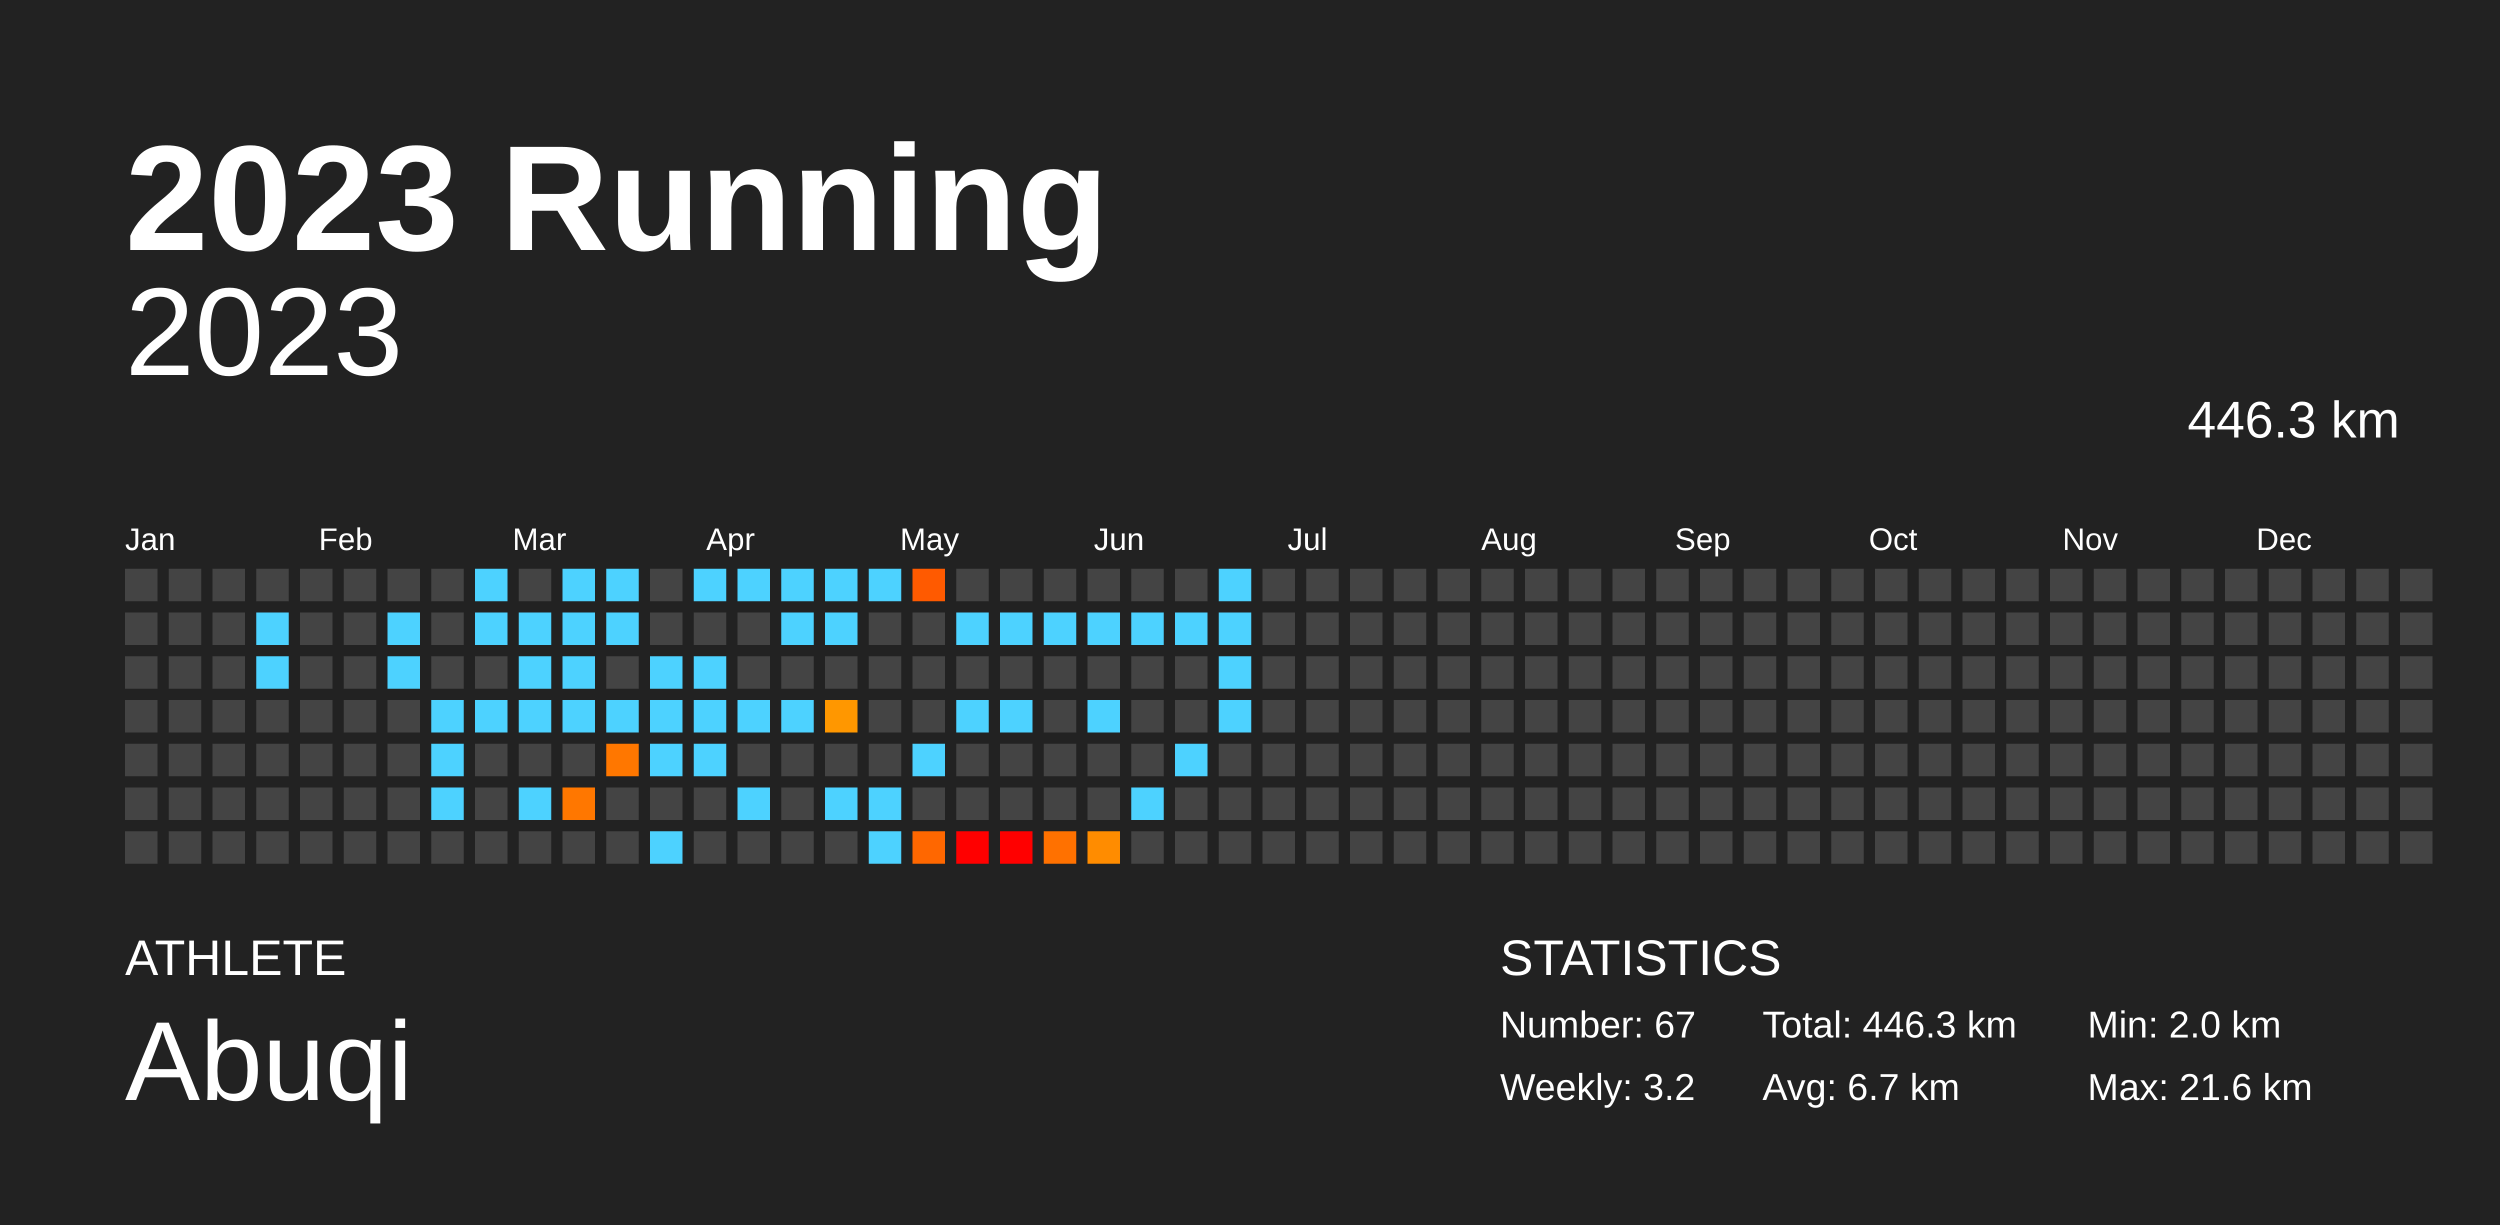
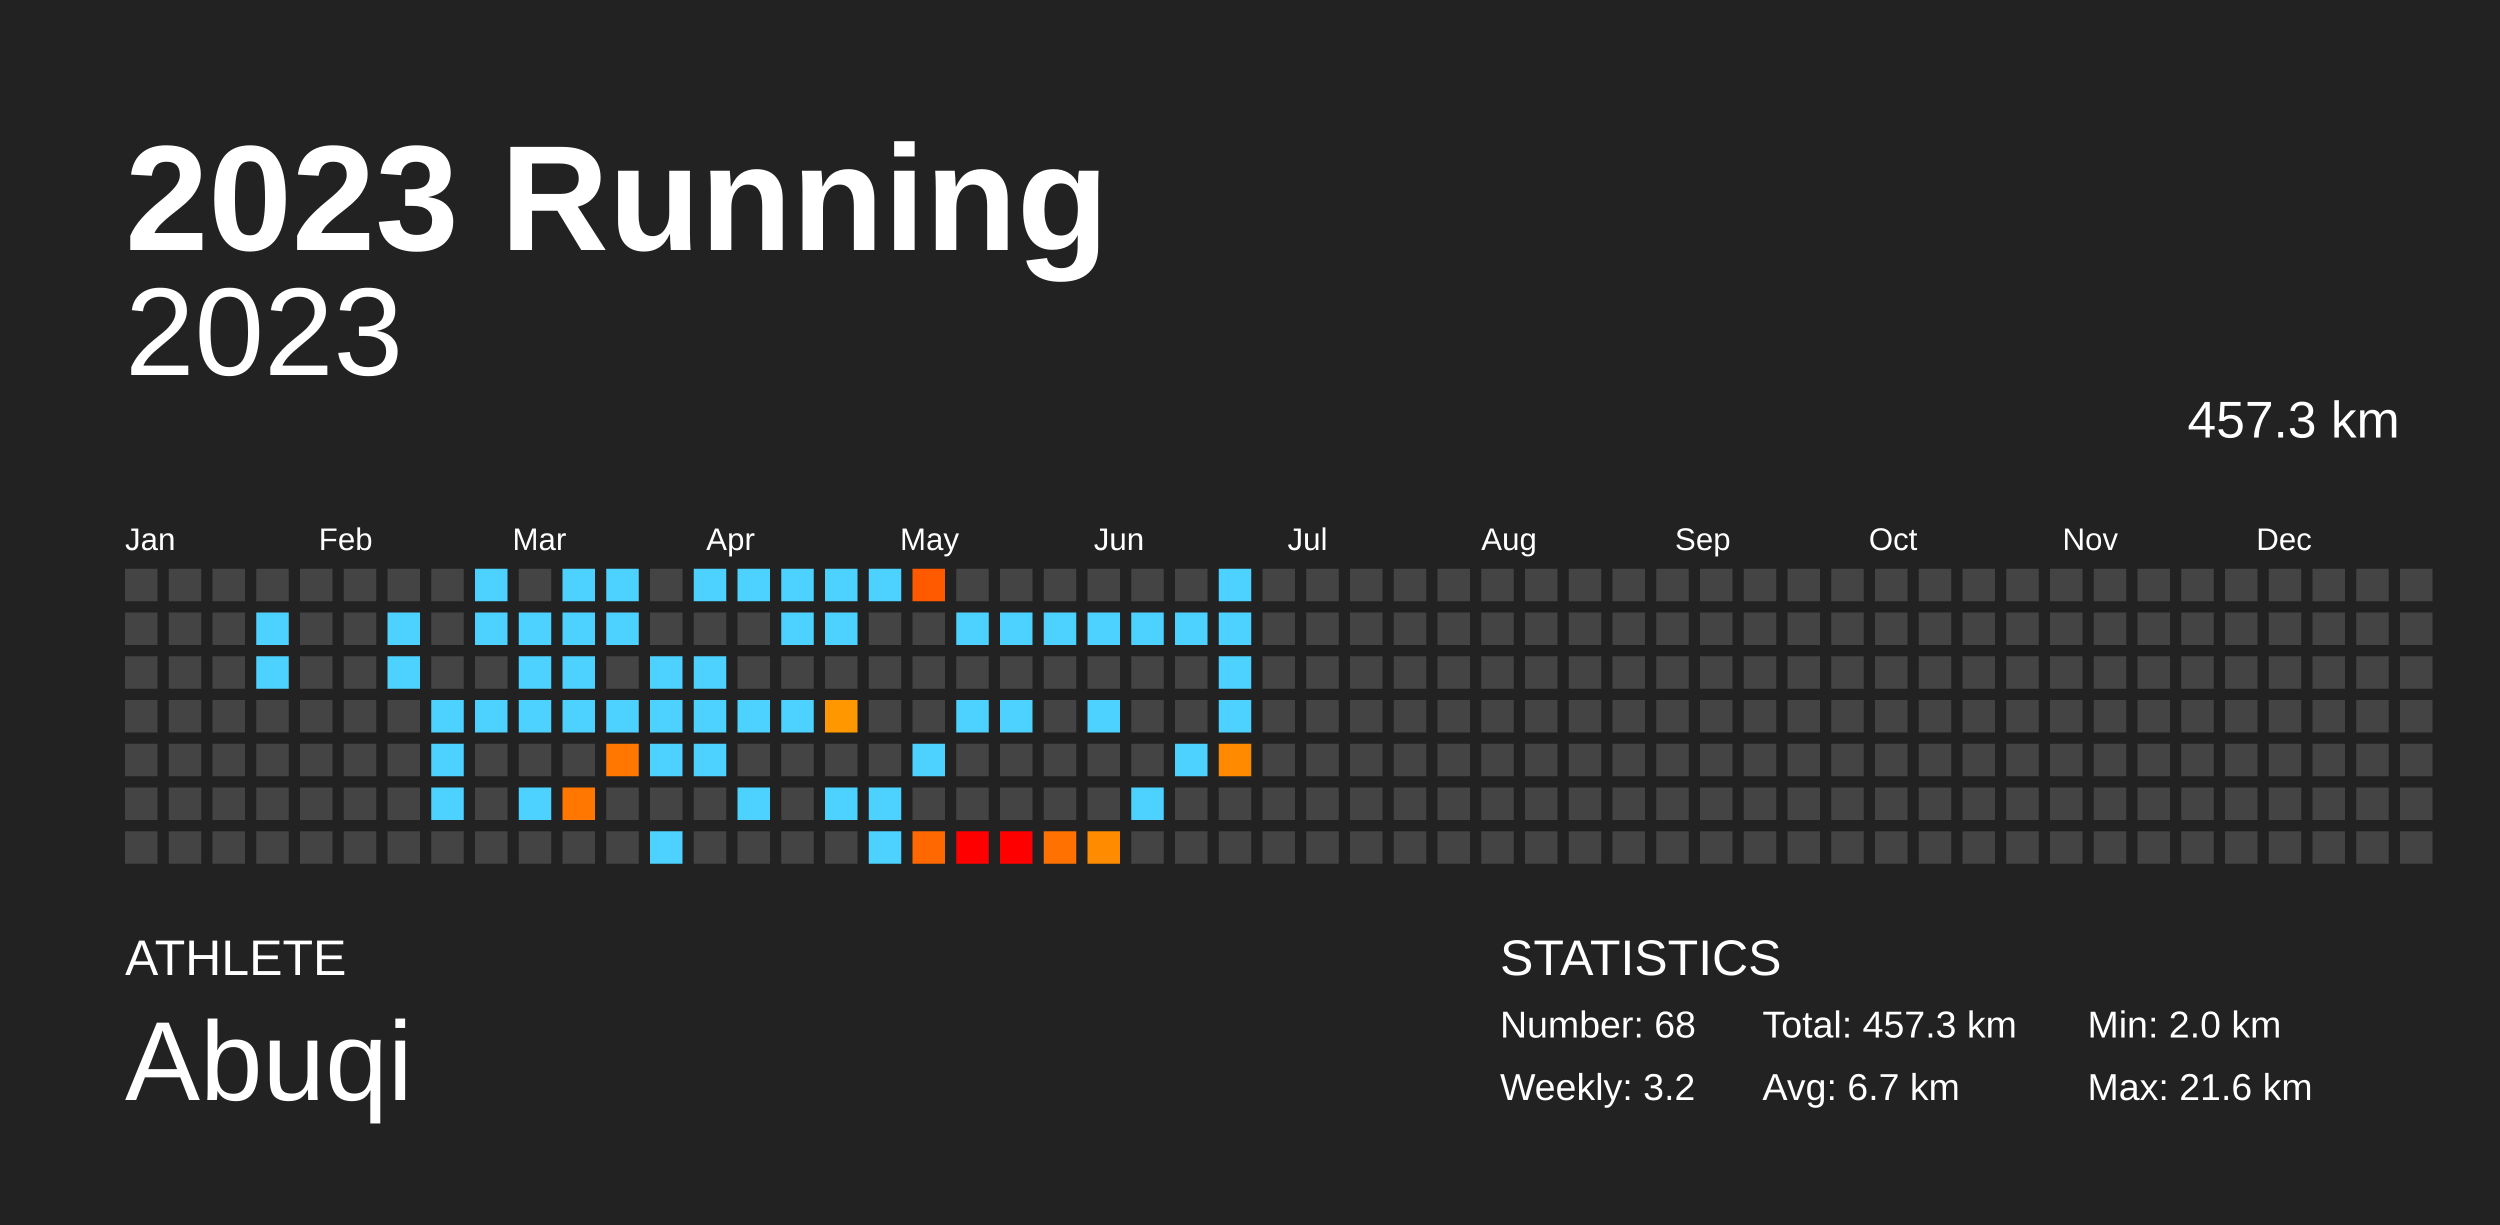
<svg xmlns="http://www.w3.org/2000/svg" baseProfile="full" height="98mm" version="1.1" viewBox="0,0,200,98" width="200mm">
  <defs />
  <rect fill="#222222" height="98" width="200" x="0" y="0" />
  <text fill="#FFFFFF" style="font-size:12px; font-family:Arial; font-weight:bold;" x="10" y="20">2023 Running</text>
  <text fill="#FFFFFF" style="font-size:4px; font-family:Arial" x="10" y="78">ATHLETE</text>
  <text fill="#FFFFFF" style="font-size:9px; font-family:Arial" x="10" y="88">Abuqi</text>
  <text fill="#FFFFFF" style="font-size:4px; font-family:Arial" x="120" y="78">STATISTICS</text>
-   <text fill="#FFFFFF" style="font-size:3px; font-family:Arial" x="120" y="83">Number: 67</text>
+   <text fill="#FFFFFF" style="font-size:3px; font-family:Arial" x="120" y="83">Number: 68</text>
  <text fill="#FFFFFF" style="font-size:3px; font-family:Arial" x="120" y="88">Weekly: 3.2</text>
-   <text fill="#FFFFFF" style="font-size:3px; font-family:Arial" x="141" y="83">Total: 446.3 km</text>
+   <text fill="#FFFFFF" style="font-size:3px; font-family:Arial" x="141" y="83">Total: 457.3 km</text>
  <text fill="#FFFFFF" style="font-size:3px; font-family:Arial" x="141" y="88">Avg: 6.7 km</text>
  <text fill="#FFFFFF" style="font-size:3px; font-family:Arial" x="167" y="83">Min: 2.0 km</text>
  <text fill="#FFFFFF" style="font-size:3px; font-family:Arial" x="167" y="88">Max: 21.6 km</text>
  <text alignment-baseline="hanging" fill="#FFFFFF" style="font-size:10.0px; font-family:Arial;" x="10" y="30">2023</text>
-   <text alignment-baseline="hanging" fill="#FFFFFF" style="font-size:4.125px; font-family:Arial;" x="175" y="35">446.3 km</text>
+   <text alignment-baseline="hanging" fill="#FFFFFF" style="font-size:4.125px; font-family:Arial;" x="175" y="35">457.3 km</text>
  <text fill="#FFFFFF" style="font-size:2.5px; font-family:Arial" x="10.0" y="44">Jan</text>
  <text fill="#FFFFFF" style="font-size:2.5px; font-family:Arial" x="25.5" y="44">Feb</text>
  <text fill="#FFFFFF" style="font-size:2.5px; font-family:Arial" x="41.0" y="44">Mar</text>
  <text fill="#FFFFFF" style="font-size:2.5px; font-family:Arial" x="56.5" y="44">Apr</text>
  <text fill="#FFFFFF" style="font-size:2.5px; font-family:Arial" x="72.0" y="44">May</text>
  <text fill="#FFFFFF" style="font-size:2.5px; font-family:Arial" x="87.5" y="44">Jun</text>
  <text fill="#FFFFFF" style="font-size:2.5px; font-family:Arial" x="103.0" y="44">Jul</text>
  <text fill="#FFFFFF" style="font-size:2.5px; font-family:Arial" x="118.5" y="44">Aug</text>
  <text fill="#FFFFFF" style="font-size:2.5px; font-family:Arial" x="134.0" y="44">Sep</text>
  <text fill="#FFFFFF" style="font-size:2.5px; font-family:Arial" x="149.5" y="44">Oct</text>
  <text fill="#FFFFFF" style="font-size:2.5px; font-family:Arial" x="165.0" y="44">Nov</text>
  <text fill="#FFFFFF" style="font-size:2.5px; font-family:Arial" x="180.5" y="44">Dec</text>
  <rect fill="#444444" height="2.6" width="2.6" x="10.0" y="45.5" />
  <rect fill="#444444" height="2.6" width="2.6" x="10.0" y="49.0" />
  <rect fill="#444444" height="2.6" width="2.6" x="10.0" y="52.5" />
  <rect fill="#444444" height="2.6" width="2.6" x="10.0" y="56.0" />
  <rect fill="#444444" height="2.6" width="2.6" x="10.0" y="59.5" />
  <rect fill="#444444" height="2.6" width="2.6" x="10.0" y="63.0" />
  <rect fill="#444444" height="2.6" width="2.6" x="10.0" y="66.5" />
  <rect fill="#444444" height="2.6" width="2.6" x="13.5" y="45.5" />
  <rect fill="#444444" height="2.6" width="2.6" x="13.5" y="49.0" />
  <rect fill="#444444" height="2.6" width="2.6" x="13.5" y="52.5" />
  <rect fill="#444444" height="2.6" width="2.6" x="13.5" y="56.0" />
  <rect fill="#444444" height="2.6" width="2.6" x="13.5" y="59.5" />
  <rect fill="#444444" height="2.6" width="2.6" x="13.5" y="63.0" />
  <rect fill="#444444" height="2.6" width="2.6" x="13.5" y="66.5" />
  <rect fill="#444444" height="2.6" width="2.6" x="17.0" y="45.5" />
  <rect fill="#444444" height="2.6" width="2.6" x="17.0" y="49.0" />
  <rect fill="#444444" height="2.6" width="2.6" x="17.0" y="52.5" />
  <rect fill="#444444" height="2.6" width="2.6" x="17.0" y="56.0" />
  <rect fill="#444444" height="2.6" width="2.6" x="17.0" y="59.5" />
  <rect fill="#444444" height="2.6" width="2.6" x="17.0" y="63.0" />
  <rect fill="#444444" height="2.6" width="2.6" x="17.0" y="66.5" />
  <rect fill="#444444" height="2.6" width="2.6" x="20.5" y="45.5" />
  <rect fill="#4dd2ff" height="2.6" width="2.6" x="20.5" y="49.0" />
  <rect fill="#4dd2ff" height="2.6" width="2.6" x="20.5" y="52.5" />
  <rect fill="#444444" height="2.6" width="2.6" x="20.5" y="56.0" />
  <rect fill="#444444" height="2.6" width="2.6" x="20.5" y="59.5" />
  <rect fill="#444444" height="2.6" width="2.6" x="20.5" y="63.0" />
  <rect fill="#444444" height="2.6" width="2.6" x="20.5" y="66.5" />
  <rect fill="#444444" height="2.6" width="2.6" x="24.0" y="45.5" />
  <rect fill="#444444" height="2.6" width="2.6" x="24.0" y="49.0" />
  <rect fill="#444444" height="2.6" width="2.6" x="24.0" y="52.5" />
  <rect fill="#444444" height="2.6" width="2.6" x="24.0" y="56.0" />
  <rect fill="#444444" height="2.6" width="2.6" x="24.0" y="59.5" />
  <rect fill="#444444" height="2.6" width="2.6" x="24.0" y="63.0" />
  <rect fill="#444444" height="2.6" width="2.6" x="24.0" y="66.5" />
  <rect fill="#444444" height="2.6" width="2.6" x="27.5" y="45.5" />
  <rect fill="#444444" height="2.6" width="2.6" x="27.5" y="49.0" />
  <rect fill="#444444" height="2.6" width="2.6" x="27.5" y="52.5" />
  <rect fill="#444444" height="2.6" width="2.6" x="27.5" y="56.0" />
  <rect fill="#444444" height="2.6" width="2.6" x="27.5" y="59.5" />
  <rect fill="#444444" height="2.6" width="2.6" x="27.5" y="63.0" />
  <rect fill="#444444" height="2.6" width="2.6" x="27.5" y="66.5" />
  <rect fill="#444444" height="2.6" width="2.6" x="31.0" y="45.5" />
  <rect fill="#4dd2ff" height="2.6" width="2.6" x="31.0" y="49.0" />
  <rect fill="#4dd2ff" height="2.6" width="2.6" x="31.0" y="52.5" />
  <rect fill="#444444" height="2.6" width="2.6" x="31.0" y="56.0" />
  <rect fill="#444444" height="2.6" width="2.6" x="31.0" y="59.5" />
  <rect fill="#444444" height="2.6" width="2.6" x="31.0" y="63.0" />
  <rect fill="#444444" height="2.6" width="2.6" x="31.0" y="66.5" />
  <rect fill="#444444" height="2.6" width="2.6" x="34.5" y="45.5" />
  <rect fill="#444444" height="2.6" width="2.6" x="34.5" y="49.0" />
  <rect fill="#444444" height="2.6" width="2.6" x="34.5" y="52.5" />
  <rect fill="#4dd2ff" height="2.6" width="2.6" x="34.5" y="56.0" />
  <rect fill="#4dd2ff" height="2.6" width="2.6" x="34.5" y="59.5" />
  <rect fill="#4dd2ff" height="2.6" width="2.6" x="34.5" y="63.0" />
  <rect fill="#444444" height="2.6" width="2.6" x="34.5" y="66.5" />
  <rect fill="#4dd2ff" height="2.6" width="2.6" x="38.0" y="45.5" />
  <rect fill="#4dd2ff" height="2.6" width="2.6" x="38.0" y="49.0" />
  <rect fill="#444444" height="2.6" width="2.6" x="38.0" y="52.5" />
  <rect fill="#4dd2ff" height="2.6" width="2.6" x="38.0" y="56.0" />
  <rect fill="#444444" height="2.6" width="2.6" x="38.0" y="59.5" />
  <rect fill="#444444" height="2.6" width="2.6" x="38.0" y="63.0" />
  <rect fill="#444444" height="2.6" width="2.6" x="38.0" y="66.5" />
  <rect fill="#444444" height="2.6" width="2.6" x="41.5" y="45.5" />
  <rect fill="#4dd2ff" height="2.6" width="2.6" x="41.5" y="49.0" />
  <rect fill="#4dd2ff" height="2.6" width="2.6" x="41.5" y="52.5" />
  <rect fill="#4dd2ff" height="2.6" width="2.6" x="41.5" y="56.0" />
  <rect fill="#444444" height="2.6" width="2.6" x="41.5" y="59.5" />
  <rect fill="#4dd2ff" height="2.6" width="2.6" x="41.5" y="63.0" />
  <rect fill="#444444" height="2.6" width="2.6" x="41.5" y="66.5" />
  <rect fill="#4dd2ff" height="2.6" width="2.6" x="45.0" y="45.5" />
  <rect fill="#4dd2ff" height="2.6" width="2.6" x="45.0" y="49.0" />
  <rect fill="#4dd2ff" height="2.6" width="2.6" x="45.0" y="52.5" />
  <rect fill="#4dd2ff" height="2.6" width="2.6" x="45.0" y="56.0" />
  <rect fill="#444444" height="2.6" width="2.6" x="45.0" y="59.5" />
  <rect fill="#ff7700" height="2.6" width="2.6" x="45.0" y="63.0" />
  <rect fill="#444444" height="2.6" width="2.6" x="45.0" y="66.5" />
  <rect fill="#4dd2ff" height="2.6" width="2.6" x="48.5" y="45.5" />
  <rect fill="#4dd2ff" height="2.6" width="2.6" x="48.5" y="49.0" />
  <rect fill="#444444" height="2.6" width="2.6" x="48.5" y="52.5" />
  <rect fill="#4dd2ff" height="2.6" width="2.6" x="48.5" y="56.0" />
  <rect fill="#ff7700" height="2.6" width="2.6" x="48.5" y="59.5" />
  <rect fill="#444444" height="2.6" width="2.6" x="48.5" y="63.0" />
  <rect fill="#444444" height="2.6" width="2.6" x="48.5" y="66.5" />
  <rect fill="#444444" height="2.6" width="2.6" x="52.0" y="45.5" />
  <rect fill="#444444" height="2.6" width="2.6" x="52.0" y="49.0" />
  <rect fill="#4dd2ff" height="2.6" width="2.6" x="52.0" y="52.5" />
  <rect fill="#4dd2ff" height="2.6" width="2.6" x="52.0" y="56.0" />
  <rect fill="#4dd2ff" height="2.6" width="2.6" x="52.0" y="59.5" />
  <rect fill="#444444" height="2.6" width="2.6" x="52.0" y="63.0" />
  <rect fill="#4dd2ff" height="2.6" width="2.6" x="52.0" y="66.5" />
  <rect fill="#4dd2ff" height="2.6" width="2.6" x="55.5" y="45.5" />
  <rect fill="#444444" height="2.6" width="2.6" x="55.5" y="49.0" />
  <rect fill="#4dd2ff" height="2.6" width="2.6" x="55.5" y="52.5" />
  <rect fill="#4dd2ff" height="2.6" width="2.6" x="55.5" y="56.0" />
  <rect fill="#4dd2ff" height="2.6" width="2.6" x="55.5" y="59.5" />
  <rect fill="#444444" height="2.6" width="2.6" x="55.5" y="63.0" />
  <rect fill="#444444" height="2.6" width="2.6" x="55.5" y="66.5" />
  <rect fill="#4dd2ff" height="2.6" width="2.6" x="59.0" y="45.5" />
  <rect fill="#444444" height="2.6" width="2.6" x="59.0" y="49.0" />
  <rect fill="#444444" height="2.6" width="2.6" x="59.0" y="52.5" />
  <rect fill="#4dd2ff" height="2.6" width="2.6" x="59.0" y="56.0" />
  <rect fill="#444444" height="2.6" width="2.6" x="59.0" y="59.5" />
  <rect fill="#4dd2ff" height="2.6" width="2.6" x="59.0" y="63.0" />
  <rect fill="#444444" height="2.6" width="2.6" x="59.0" y="66.5" />
  <rect fill="#4dd2ff" height="2.6" width="2.6" x="62.5" y="45.5" />
  <rect fill="#4dd2ff" height="2.6" width="2.6" x="62.5" y="49.0" />
  <rect fill="#444444" height="2.6" width="2.6" x="62.5" y="52.5" />
  <rect fill="#4dd2ff" height="2.6" width="2.6" x="62.5" y="56.0" />
  <rect fill="#444444" height="2.6" width="2.6" x="62.5" y="59.5" />
  <rect fill="#444444" height="2.6" width="2.6" x="62.5" y="63.0" />
  <rect fill="#444444" height="2.6" width="2.6" x="62.5" y="66.5" />
  <rect fill="#4dd2ff" height="2.6" width="2.6" x="66.0" y="45.5" />
  <rect fill="#4dd2ff" height="2.6" width="2.6" x="66.0" y="49.0" />
  <rect fill="#444444" height="2.6" width="2.6" x="66.0" y="52.5" />
  <rect fill="#ff9700" height="2.6" width="2.6" x="66.0" y="56.0" />
  <rect fill="#444444" height="2.6" width="2.6" x="66.0" y="59.5" />
  <rect fill="#4dd2ff" height="2.6" width="2.6" x="66.0" y="63.0" />
  <rect fill="#444444" height="2.6" width="2.6" x="66.0" y="66.5" />
  <rect fill="#4dd2ff" height="2.6" width="2.6" x="69.5" y="45.5" />
  <rect fill="#444444" height="2.6" width="2.6" x="69.5" y="49.0" />
  <rect fill="#444444" height="2.6" width="2.6" x="69.5" y="52.5" />
  <rect fill="#444444" height="2.6" width="2.6" x="69.5" y="56.0" />
  <rect fill="#444444" height="2.6" width="2.6" x="69.5" y="59.5" />
  <rect fill="#4dd2ff" height="2.6" width="2.6" x="69.5" y="63.0" />
  <rect fill="#4dd2ff" height="2.6" width="2.6" x="69.5" y="66.5" />
  <rect fill="#ff5a00" height="2.6" width="2.6" x="73.0" y="45.5" />
  <rect fill="#444444" height="2.6" width="2.6" x="73.0" y="49.0" />
  <rect fill="#444444" height="2.6" width="2.6" x="73.0" y="52.5" />
  <rect fill="#444444" height="2.6" width="2.6" x="73.0" y="56.0" />
  <rect fill="#4dd2ff" height="2.6" width="2.6" x="73.0" y="59.5" />
  <rect fill="#444444" height="2.6" width="2.6" x="73.0" y="63.0" />
  <rect fill="#ff6700" height="2.6" width="2.6" x="73.0" y="66.5" />
  <rect fill="#444444" height="2.6" width="2.6" x="76.5" y="45.5" />
  <rect fill="#4dd2ff" height="2.6" width="2.6" x="76.5" y="49.0" />
  <rect fill="#444444" height="2.6" width="2.6" x="76.5" y="52.5" />
  <rect fill="#4dd2ff" height="2.6" width="2.6" x="76.5" y="56.0" />
  <rect fill="#444444" height="2.6" width="2.6" x="76.5" y="59.5" />
  <rect fill="#444444" height="2.6" width="2.6" x="76.5" y="63.0" />
  <rect fill="red" height="2.6" width="2.6" x="76.5" y="66.5" />
  <rect fill="#444444" height="2.6" width="2.6" x="80.0" y="45.5" />
  <rect fill="#4dd2ff" height="2.6" width="2.6" x="80.0" y="49.0" />
  <rect fill="#444444" height="2.6" width="2.6" x="80.0" y="52.5" />
  <rect fill="#4dd2ff" height="2.6" width="2.6" x="80.0" y="56.0" />
  <rect fill="#444444" height="2.6" width="2.6" x="80.0" y="59.5" />
  <rect fill="#444444" height="2.6" width="2.6" x="80.0" y="63.0" />
  <rect fill="red" height="2.6" width="2.6" x="80.0" y="66.5" />
  <rect fill="#444444" height="2.6" width="2.6" x="83.5" y="45.5" />
  <rect fill="#4dd2ff" height="2.6" width="2.6" x="83.5" y="49.0" />
  <rect fill="#444444" height="2.6" width="2.6" x="83.5" y="52.5" />
  <rect fill="#444444" height="2.6" width="2.6" x="83.5" y="56.0" />
  <rect fill="#444444" height="2.6" width="2.6" x="83.5" y="59.5" />
  <rect fill="#444444" height="2.6" width="2.6" x="83.5" y="63.0" />
  <rect fill="#ff7100" height="2.6" width="2.6" x="83.5" y="66.5" />
  <rect fill="#444444" height="2.6" width="2.6" x="87.0" y="45.5" />
  <rect fill="#4dd2ff" height="2.6" width="2.6" x="87.0" y="49.0" />
  <rect fill="#444444" height="2.6" width="2.6" x="87.0" y="52.5" />
  <rect fill="#4dd2ff" height="2.6" width="2.6" x="87.0" y="56.0" />
  <rect fill="#444444" height="2.6" width="2.6" x="87.0" y="59.5" />
  <rect fill="#444444" height="2.6" width="2.6" x="87.0" y="63.0" />
  <rect fill="#ff8c00" height="2.6" width="2.6" x="87.0" y="66.5" />
  <rect fill="#444444" height="2.6" width="2.6" x="90.5" y="45.5" />
  <rect fill="#4dd2ff" height="2.6" width="2.6" x="90.5" y="49.0" />
  <rect fill="#444444" height="2.6" width="2.6" x="90.5" y="52.5" />
  <rect fill="#444444" height="2.6" width="2.6" x="90.5" y="56.0" />
  <rect fill="#444444" height="2.6" width="2.6" x="90.5" y="59.5" />
  <rect fill="#4dd2ff" height="2.6" width="2.6" x="90.5" y="63.0" />
  <rect fill="#444444" height="2.6" width="2.6" x="90.5" y="66.5" />
  <rect fill="#444444" height="2.6" width="2.6" x="94.0" y="45.5" />
  <rect fill="#4dd2ff" height="2.6" width="2.6" x="94.0" y="49.0" />
  <rect fill="#444444" height="2.6" width="2.6" x="94.0" y="52.5" />
  <rect fill="#444444" height="2.6" width="2.6" x="94.0" y="56.0" />
  <rect fill="#4dd2ff" height="2.6" width="2.6" x="94.0" y="59.5" />
  <rect fill="#444444" height="2.6" width="2.6" x="94.0" y="63.0" />
  <rect fill="#444444" height="2.6" width="2.6" x="94.0" y="66.5" />
  <rect fill="#4dd2ff" height="2.6" width="2.6" x="97.5" y="45.5" />
  <rect fill="#4dd2ff" height="2.6" width="2.6" x="97.5" y="49.0" />
  <rect fill="#4dd2ff" height="2.6" width="2.6" x="97.5" y="52.5" />
  <rect fill="#4dd2ff" height="2.6" width="2.6" x="97.5" y="56.0" />
-   <rect fill="#444444" height="2.6" width="2.6" x="97.5" y="59.5" />
+   <rect fill="#ff8a00" height="2.6" width="2.6" x="97.5" y="59.5" />
  <rect fill="#444444" height="2.6" width="2.6" x="97.5" y="63.0" />
  <rect fill="#444444" height="2.6" width="2.6" x="97.5" y="66.5" />
  <rect fill="#444444" height="2.6" width="2.6" x="101.0" y="45.5" />
  <rect fill="#444444" height="2.6" width="2.6" x="101.0" y="49.0" />
  <rect fill="#444444" height="2.6" width="2.6" x="101.0" y="52.5" />
  <rect fill="#444444" height="2.6" width="2.6" x="101.0" y="56.0" />
  <rect fill="#444444" height="2.6" width="2.6" x="101.0" y="59.5" />
  <rect fill="#444444" height="2.6" width="2.6" x="101.0" y="63.0" />
  <rect fill="#444444" height="2.6" width="2.6" x="101.0" y="66.5" />
  <rect fill="#444444" height="2.6" width="2.6" x="104.5" y="45.5" />
  <rect fill="#444444" height="2.6" width="2.6" x="104.5" y="49.0" />
  <rect fill="#444444" height="2.6" width="2.6" x="104.5" y="52.5" />
  <rect fill="#444444" height="2.6" width="2.6" x="104.5" y="56.0" />
  <rect fill="#444444" height="2.6" width="2.6" x="104.5" y="59.5" />
  <rect fill="#444444" height="2.6" width="2.6" x="104.5" y="63.0" />
  <rect fill="#444444" height="2.6" width="2.6" x="104.5" y="66.5" />
  <rect fill="#444444" height="2.6" width="2.6" x="108.0" y="45.5" />
  <rect fill="#444444" height="2.6" width="2.6" x="108.0" y="49.0" />
  <rect fill="#444444" height="2.6" width="2.6" x="108.0" y="52.5" />
  <rect fill="#444444" height="2.6" width="2.6" x="108.0" y="56.0" />
  <rect fill="#444444" height="2.6" width="2.6" x="108.0" y="59.5" />
  <rect fill="#444444" height="2.6" width="2.6" x="108.0" y="63.0" />
  <rect fill="#444444" height="2.6" width="2.6" x="108.0" y="66.5" />
  <rect fill="#444444" height="2.6" width="2.6" x="111.5" y="45.5" />
  <rect fill="#444444" height="2.6" width="2.6" x="111.5" y="49.0" />
  <rect fill="#444444" height="2.6" width="2.6" x="111.5" y="52.5" />
  <rect fill="#444444" height="2.6" width="2.6" x="111.5" y="56.0" />
  <rect fill="#444444" height="2.6" width="2.6" x="111.5" y="59.5" />
  <rect fill="#444444" height="2.6" width="2.6" x="111.5" y="63.0" />
  <rect fill="#444444" height="2.6" width="2.6" x="111.5" y="66.5" />
  <rect fill="#444444" height="2.6" width="2.6" x="115.0" y="45.5" />
  <rect fill="#444444" height="2.6" width="2.6" x="115.0" y="49.0" />
  <rect fill="#444444" height="2.6" width="2.6" x="115.0" y="52.5" />
  <rect fill="#444444" height="2.6" width="2.6" x="115.0" y="56.0" />
  <rect fill="#444444" height="2.6" width="2.6" x="115.0" y="59.5" />
  <rect fill="#444444" height="2.6" width="2.6" x="115.0" y="63.0" />
  <rect fill="#444444" height="2.6" width="2.6" x="115.0" y="66.5" />
  <rect fill="#444444" height="2.6" width="2.6" x="118.5" y="45.5" />
  <rect fill="#444444" height="2.6" width="2.6" x="118.5" y="49.0" />
  <rect fill="#444444" height="2.6" width="2.6" x="118.5" y="52.5" />
  <rect fill="#444444" height="2.6" width="2.6" x="118.5" y="56.0" />
  <rect fill="#444444" height="2.6" width="2.6" x="118.5" y="59.5" />
  <rect fill="#444444" height="2.6" width="2.6" x="118.5" y="63.0" />
  <rect fill="#444444" height="2.6" width="2.6" x="118.5" y="66.5" />
  <rect fill="#444444" height="2.6" width="2.6" x="122.0" y="45.5" />
  <rect fill="#444444" height="2.6" width="2.6" x="122.0" y="49.0" />
  <rect fill="#444444" height="2.6" width="2.6" x="122.0" y="52.5" />
  <rect fill="#444444" height="2.6" width="2.6" x="122.0" y="56.0" />
  <rect fill="#444444" height="2.6" width="2.6" x="122.0" y="59.5" />
  <rect fill="#444444" height="2.6" width="2.6" x="122.0" y="63.0" />
  <rect fill="#444444" height="2.6" width="2.6" x="122.0" y="66.5" />
  <rect fill="#444444" height="2.6" width="2.6" x="125.5" y="45.5" />
  <rect fill="#444444" height="2.6" width="2.6" x="125.5" y="49.0" />
  <rect fill="#444444" height="2.6" width="2.6" x="125.5" y="52.5" />
  <rect fill="#444444" height="2.6" width="2.6" x="125.5" y="56.0" />
  <rect fill="#444444" height="2.6" width="2.6" x="125.5" y="59.5" />
  <rect fill="#444444" height="2.6" width="2.6" x="125.5" y="63.0" />
  <rect fill="#444444" height="2.6" width="2.6" x="125.5" y="66.5" />
  <rect fill="#444444" height="2.6" width="2.6" x="129.0" y="45.5" />
  <rect fill="#444444" height="2.6" width="2.6" x="129.0" y="49.0" />
  <rect fill="#444444" height="2.6" width="2.6" x="129.0" y="52.5" />
  <rect fill="#444444" height="2.6" width="2.6" x="129.0" y="56.0" />
  <rect fill="#444444" height="2.6" width="2.6" x="129.0" y="59.5" />
  <rect fill="#444444" height="2.6" width="2.6" x="129.0" y="63.0" />
  <rect fill="#444444" height="2.6" width="2.6" x="129.0" y="66.5" />
  <rect fill="#444444" height="2.6" width="2.6" x="132.5" y="45.5" />
  <rect fill="#444444" height="2.6" width="2.6" x="132.5" y="49.0" />
  <rect fill="#444444" height="2.6" width="2.6" x="132.5" y="52.5" />
  <rect fill="#444444" height="2.6" width="2.6" x="132.5" y="56.0" />
  <rect fill="#444444" height="2.6" width="2.6" x="132.5" y="59.5" />
  <rect fill="#444444" height="2.6" width="2.6" x="132.5" y="63.0" />
  <rect fill="#444444" height="2.6" width="2.6" x="132.5" y="66.5" />
  <rect fill="#444444" height="2.6" width="2.6" x="136.0" y="45.5" />
  <rect fill="#444444" height="2.6" width="2.6" x="136.0" y="49.0" />
  <rect fill="#444444" height="2.6" width="2.6" x="136.0" y="52.5" />
  <rect fill="#444444" height="2.6" width="2.6" x="136.0" y="56.0" />
  <rect fill="#444444" height="2.6" width="2.6" x="136.0" y="59.5" />
  <rect fill="#444444" height="2.6" width="2.6" x="136.0" y="63.0" />
  <rect fill="#444444" height="2.6" width="2.6" x="136.0" y="66.5" />
  <rect fill="#444444" height="2.6" width="2.6" x="139.5" y="45.5" />
  <rect fill="#444444" height="2.6" width="2.6" x="139.5" y="49.0" />
  <rect fill="#444444" height="2.6" width="2.6" x="139.5" y="52.5" />
  <rect fill="#444444" height="2.6" width="2.6" x="139.5" y="56.0" />
  <rect fill="#444444" height="2.6" width="2.6" x="139.5" y="59.5" />
  <rect fill="#444444" height="2.6" width="2.6" x="139.5" y="63.0" />
  <rect fill="#444444" height="2.6" width="2.6" x="139.5" y="66.5" />
  <rect fill="#444444" height="2.6" width="2.6" x="143.0" y="45.5" />
  <rect fill="#444444" height="2.6" width="2.6" x="143.0" y="49.0" />
  <rect fill="#444444" height="2.6" width="2.6" x="143.0" y="52.5" />
  <rect fill="#444444" height="2.6" width="2.6" x="143.0" y="56.0" />
  <rect fill="#444444" height="2.6" width="2.6" x="143.0" y="59.5" />
  <rect fill="#444444" height="2.6" width="2.6" x="143.0" y="63.0" />
  <rect fill="#444444" height="2.6" width="2.6" x="143.0" y="66.5" />
  <rect fill="#444444" height="2.6" width="2.6" x="146.5" y="45.5" />
  <rect fill="#444444" height="2.6" width="2.6" x="146.5" y="49.0" />
  <rect fill="#444444" height="2.6" width="2.6" x="146.5" y="52.5" />
  <rect fill="#444444" height="2.6" width="2.6" x="146.5" y="56.0" />
  <rect fill="#444444" height="2.6" width="2.6" x="146.5" y="59.5" />
  <rect fill="#444444" height="2.6" width="2.6" x="146.5" y="63.0" />
  <rect fill="#444444" height="2.6" width="2.6" x="146.5" y="66.5" />
  <rect fill="#444444" height="2.6" width="2.6" x="150.0" y="45.5" />
  <rect fill="#444444" height="2.6" width="2.6" x="150.0" y="49.0" />
  <rect fill="#444444" height="2.6" width="2.6" x="150.0" y="52.5" />
  <rect fill="#444444" height="2.6" width="2.6" x="150.0" y="56.0" />
  <rect fill="#444444" height="2.6" width="2.6" x="150.0" y="59.5" />
  <rect fill="#444444" height="2.6" width="2.6" x="150.0" y="63.0" />
  <rect fill="#444444" height="2.6" width="2.6" x="150.0" y="66.5" />
  <rect fill="#444444" height="2.6" width="2.6" x="153.5" y="45.5" />
  <rect fill="#444444" height="2.6" width="2.6" x="153.5" y="49.0" />
  <rect fill="#444444" height="2.6" width="2.6" x="153.5" y="52.5" />
  <rect fill="#444444" height="2.6" width="2.6" x="153.5" y="56.0" />
  <rect fill="#444444" height="2.6" width="2.6" x="153.5" y="59.5" />
  <rect fill="#444444" height="2.6" width="2.6" x="153.5" y="63.0" />
  <rect fill="#444444" height="2.6" width="2.6" x="153.5" y="66.5" />
  <rect fill="#444444" height="2.6" width="2.6" x="157.0" y="45.5" />
  <rect fill="#444444" height="2.6" width="2.6" x="157.0" y="49.0" />
  <rect fill="#444444" height="2.6" width="2.6" x="157.0" y="52.5" />
  <rect fill="#444444" height="2.6" width="2.6" x="157.0" y="56.0" />
  <rect fill="#444444" height="2.6" width="2.6" x="157.0" y="59.5" />
  <rect fill="#444444" height="2.6" width="2.6" x="157.0" y="63.0" />
  <rect fill="#444444" height="2.6" width="2.6" x="157.0" y="66.5" />
  <rect fill="#444444" height="2.6" width="2.6" x="160.5" y="45.5" />
  <rect fill="#444444" height="2.6" width="2.6" x="160.5" y="49.0" />
  <rect fill="#444444" height="2.6" width="2.6" x="160.5" y="52.5" />
  <rect fill="#444444" height="2.6" width="2.6" x="160.5" y="56.0" />
  <rect fill="#444444" height="2.6" width="2.6" x="160.5" y="59.5" />
  <rect fill="#444444" height="2.6" width="2.6" x="160.5" y="63.0" />
  <rect fill="#444444" height="2.6" width="2.6" x="160.5" y="66.5" />
  <rect fill="#444444" height="2.6" width="2.6" x="164.0" y="45.5" />
  <rect fill="#444444" height="2.6" width="2.6" x="164.0" y="49.0" />
  <rect fill="#444444" height="2.6" width="2.6" x="164.0" y="52.5" />
  <rect fill="#444444" height="2.6" width="2.6" x="164.0" y="56.0" />
  <rect fill="#444444" height="2.6" width="2.6" x="164.0" y="59.5" />
  <rect fill="#444444" height="2.6" width="2.6" x="164.0" y="63.0" />
  <rect fill="#444444" height="2.6" width="2.6" x="164.0" y="66.5" />
  <rect fill="#444444" height="2.6" width="2.6" x="167.5" y="45.5" />
  <rect fill="#444444" height="2.6" width="2.6" x="167.5" y="49.0" />
  <rect fill="#444444" height="2.6" width="2.6" x="167.5" y="52.5" />
  <rect fill="#444444" height="2.6" width="2.6" x="167.5" y="56.0" />
  <rect fill="#444444" height="2.6" width="2.6" x="167.5" y="59.5" />
  <rect fill="#444444" height="2.6" width="2.6" x="167.5" y="63.0" />
  <rect fill="#444444" height="2.6" width="2.6" x="167.5" y="66.5" />
  <rect fill="#444444" height="2.6" width="2.6" x="171.0" y="45.5" />
  <rect fill="#444444" height="2.6" width="2.6" x="171.0" y="49.0" />
  <rect fill="#444444" height="2.6" width="2.6" x="171.0" y="52.5" />
  <rect fill="#444444" height="2.6" width="2.6" x="171.0" y="56.0" />
  <rect fill="#444444" height="2.6" width="2.6" x="171.0" y="59.5" />
  <rect fill="#444444" height="2.6" width="2.6" x="171.0" y="63.0" />
  <rect fill="#444444" height="2.6" width="2.6" x="171.0" y="66.5" />
  <rect fill="#444444" height="2.6" width="2.6" x="174.5" y="45.5" />
  <rect fill="#444444" height="2.6" width="2.6" x="174.5" y="49.0" />
  <rect fill="#444444" height="2.6" width="2.6" x="174.5" y="52.5" />
  <rect fill="#444444" height="2.6" width="2.6" x="174.5" y="56.0" />
  <rect fill="#444444" height="2.6" width="2.6" x="174.5" y="59.5" />
  <rect fill="#444444" height="2.6" width="2.6" x="174.5" y="63.0" />
  <rect fill="#444444" height="2.6" width="2.6" x="174.5" y="66.5" />
  <rect fill="#444444" height="2.6" width="2.6" x="178.0" y="45.5" />
  <rect fill="#444444" height="2.6" width="2.6" x="178.0" y="49.0" />
  <rect fill="#444444" height="2.6" width="2.6" x="178.0" y="52.5" />
  <rect fill="#444444" height="2.6" width="2.6" x="178.0" y="56.0" />
  <rect fill="#444444" height="2.6" width="2.6" x="178.0" y="59.5" />
  <rect fill="#444444" height="2.6" width="2.6" x="178.0" y="63.0" />
  <rect fill="#444444" height="2.6" width="2.6" x="178.0" y="66.5" />
  <rect fill="#444444" height="2.6" width="2.6" x="181.5" y="45.5" />
  <rect fill="#444444" height="2.6" width="2.6" x="181.5" y="49.0" />
  <rect fill="#444444" height="2.6" width="2.6" x="181.5" y="52.5" />
  <rect fill="#444444" height="2.6" width="2.6" x="181.5" y="56.0" />
  <rect fill="#444444" height="2.6" width="2.6" x="181.5" y="59.5" />
  <rect fill="#444444" height="2.6" width="2.6" x="181.5" y="63.0" />
  <rect fill="#444444" height="2.6" width="2.6" x="181.5" y="66.5" />
  <rect fill="#444444" height="2.6" width="2.6" x="185.0" y="45.5" />
  <rect fill="#444444" height="2.6" width="2.6" x="185.0" y="49.0" />
  <rect fill="#444444" height="2.6" width="2.6" x="185.0" y="52.5" />
  <rect fill="#444444" height="2.6" width="2.6" x="185.0" y="56.0" />
  <rect fill="#444444" height="2.6" width="2.6" x="185.0" y="59.5" />
  <rect fill="#444444" height="2.6" width="2.6" x="185.0" y="63.0" />
  <rect fill="#444444" height="2.6" width="2.6" x="185.0" y="66.5" />
  <rect fill="#444444" height="2.6" width="2.6" x="188.5" y="45.5" />
  <rect fill="#444444" height="2.6" width="2.6" x="188.5" y="49.0" />
  <rect fill="#444444" height="2.6" width="2.6" x="188.5" y="52.5" />
  <rect fill="#444444" height="2.6" width="2.6" x="188.5" y="56.0" />
  <rect fill="#444444" height="2.6" width="2.6" x="188.5" y="59.5" />
  <rect fill="#444444" height="2.6" width="2.6" x="188.5" y="63.0" />
  <rect fill="#444444" height="2.6" width="2.6" x="188.5" y="66.5" />
  <rect fill="#444444" height="2.6" width="2.6" x="192.0" y="45.5" />
  <rect fill="#444444" height="2.6" width="2.6" x="192.0" y="49.0" />
  <rect fill="#444444" height="2.6" width="2.6" x="192.0" y="52.5" />
  <rect fill="#444444" height="2.6" width="2.6" x="192.0" y="56.0" />
  <rect fill="#444444" height="2.6" width="2.6" x="192.0" y="59.5" />
  <rect fill="#444444" height="2.6" width="2.6" x="192.0" y="63.0" />
  <rect fill="#444444" height="2.6" width="2.6" x="192.0" y="66.5" />
</svg>
